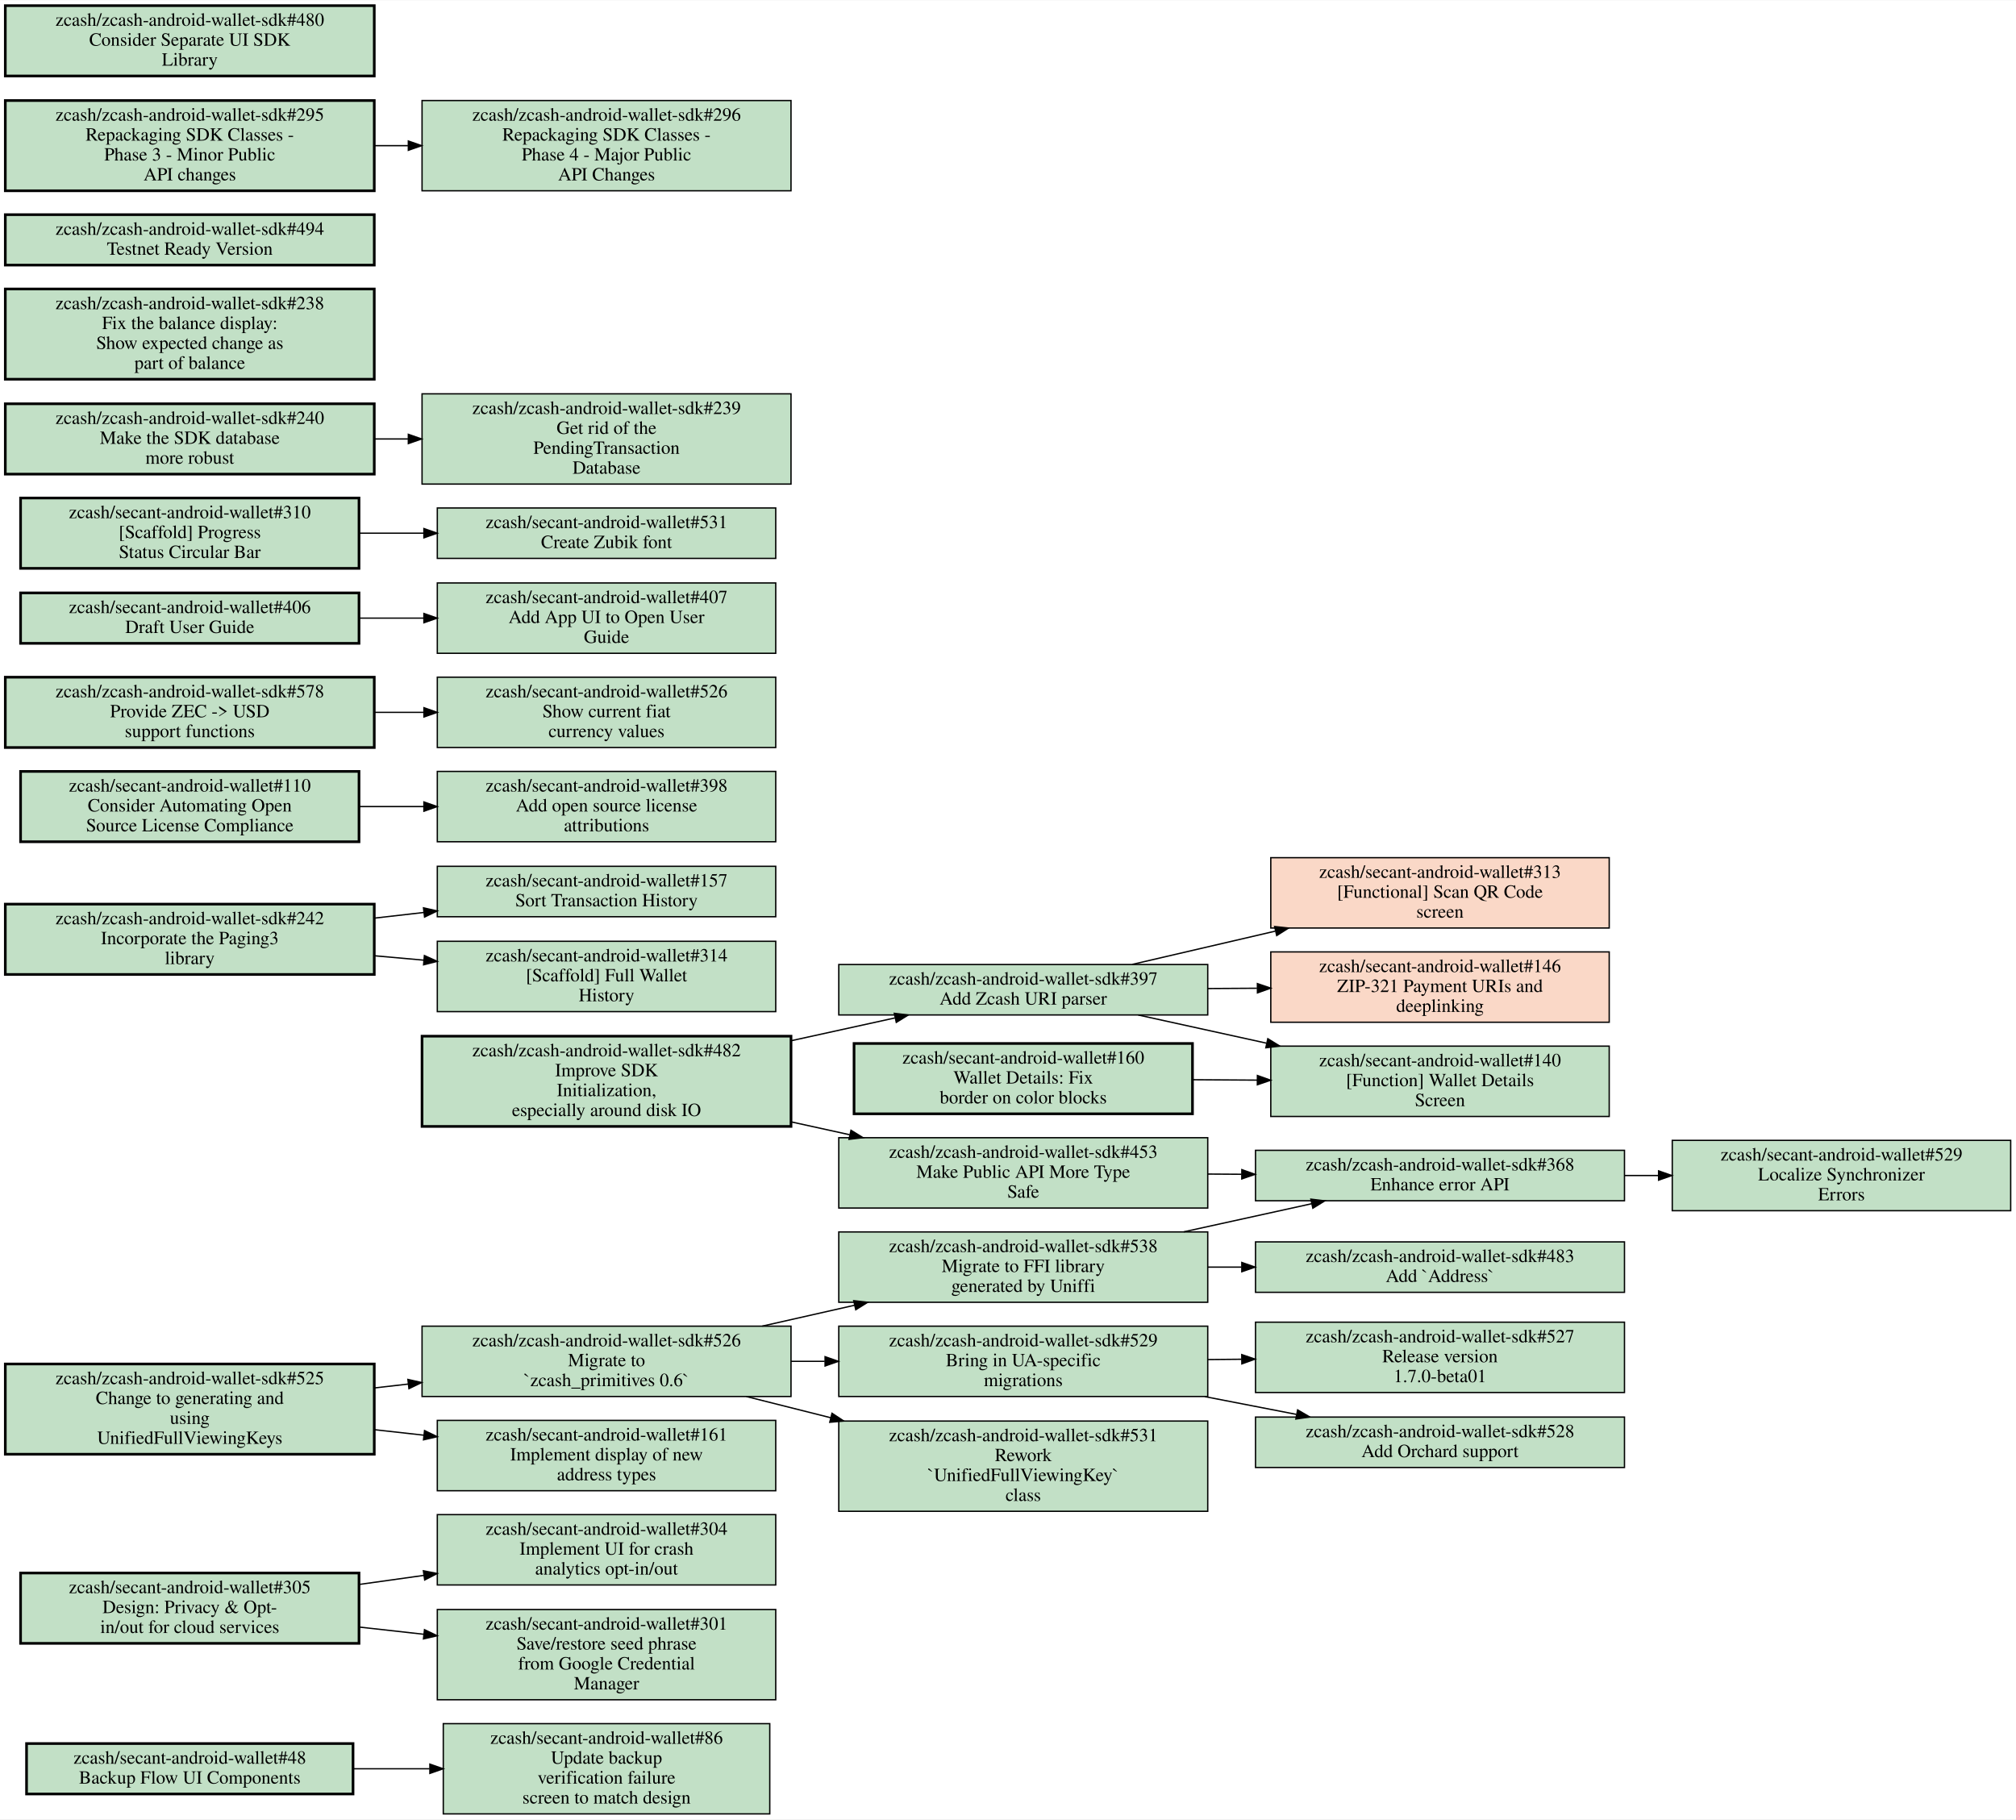
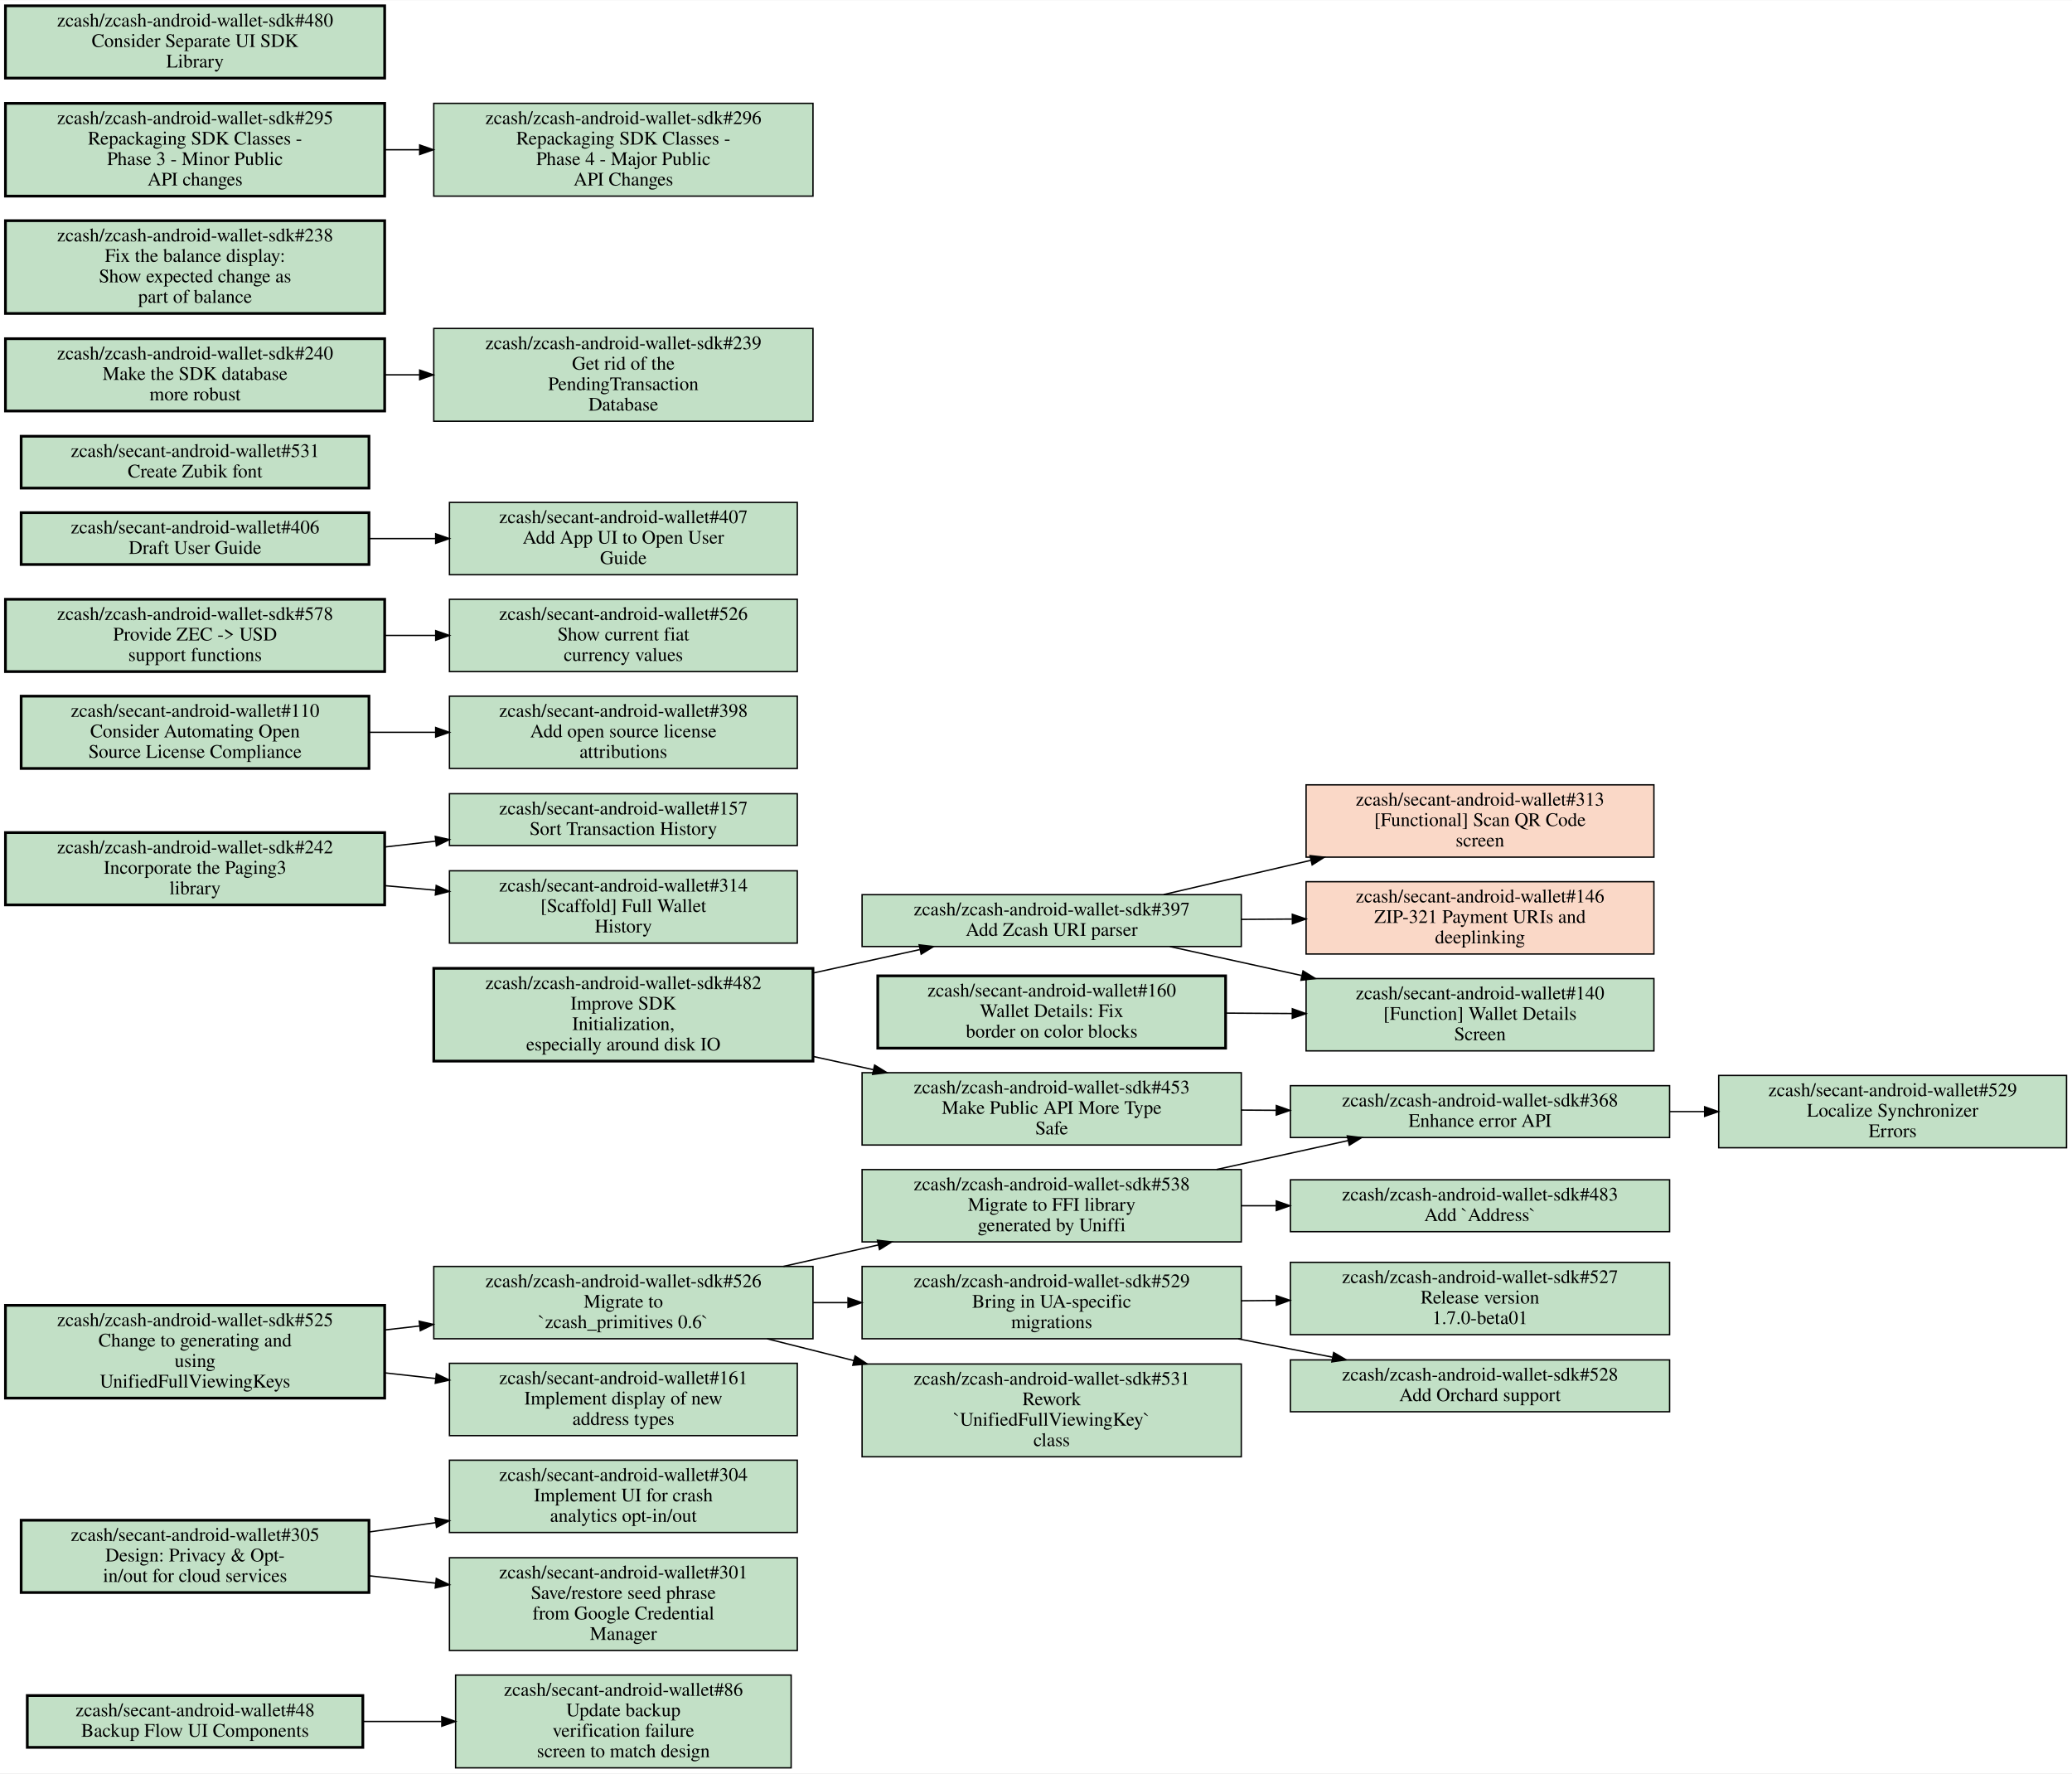
- <svg xmlns="http://www.w3.org/2000/svg" xmlns:xlink="http://www.w3.org/1999/xlink" width="1519pt" height="1371pt" viewBox="0.00 0.00 1519.00 1370.50">
-   <g id="graph0" class="graph" transform="scale(1 1) rotate(0) translate(4 1366.5)">
-     <polygon fill="#ffffff" stroke="transparent" points="-4,4 -4,-1366.5 1515,-1366.5 1515,4 -4,4" />
+ <svg xmlns="http://www.w3.org/2000/svg" xmlns:xlink="http://www.w3.org/1999/xlink" width="1519pt" height="1300pt" viewBox="0.00 0.00 1519.00 1299.50">
+   <g id="graph0" class="graph" transform="scale(1 1) rotate(0) translate(4 1295.5)">
+     <polygon fill="#ffffff" stroke="transparent" points="-4,4 -4,-1295.5 1515,-1295.5 1515,4 -4,4" />
    <g id="node1" class="node open">
      <g id="a_node1">
        <a xlink:href="https://github.com/zcash/secant-android-wallet/issues/48" xlink:title="zcash/secant-android-wallet#48&#10;Backup Flow UI Components" target="_blank">
          <polygon fill="#c2e0c6" stroke="#000000" stroke-width="2" points="262,-53 16,-53 16,-15 262,-15 262,-53" />
          <text text-anchor="middle" x="139" y="-37.8" font-family="Times,serif" font-size="14.00" fill="#000000">zcash/secant-android-wallet#48</text>
          <text text-anchor="middle" x="139" y="-22.8" font-family="Times,serif" font-size="14.00" fill="#000000">Backup Flow UI Components</text>
        </a>
      </g>
    </g>
    <g id="node2" class="node open">
      <g id="a_node2">
        <a xlink:href="https://github.com/zcash/secant-android-wallet/issues/86" xlink:title="zcash/secant-android-wallet#86&#10;Update backup&#10;verification failure&#10;screen to match design" target="_blank">
          <polygon fill="#c2e0c6" stroke="#000000" points="576,-68 330,-68 330,0 576,0 576,-68" />
          <text text-anchor="middle" x="453" y="-52.8" font-family="Times,serif" font-size="14.00" fill="#000000">zcash/secant-android-wallet#86</text>
          <text text-anchor="middle" x="453" y="-37.8" font-family="Times,serif" font-size="14.00" fill="#000000">Update backup</text>
          <text text-anchor="middle" x="453" y="-22.8" font-family="Times,serif" font-size="14.00" fill="#000000">verification failure</text>
          <text text-anchor="middle" x="453" y="-7.8" font-family="Times,serif" font-size="14.00" fill="#000000">screen to match design</text>
        </a>
      </g>
    </g>
    <g id="edge1" class="edge">
      <path fill="none" stroke="#000000" d="M262.2,-34C281.06,-34 300.6,-34 319.67,-34" />
      <polygon fill="#000000" stroke="#000000" points="319.9,-37.5 329.9,-34 319.9,-30.5 319.9,-37.5" />
    </g>
    <g id="node3" class="node open">
      <g id="a_node3">
        <a xlink:href="https://github.com/zcash/secant-android-wallet/issues/305" xlink:title="zcash/secant-android-wallet#305&#10;Design: Privacy &amp; Opt-&#10;in/out for cloud services" target="_blank">
          <polygon fill="#c2e0c6" stroke="#000000" stroke-width="2" points="266.5,-181.5 11.5,-181.5 11.5,-128.5 266.5,-128.5 266.5,-181.5" />
          <text text-anchor="middle" x="139" y="-166.3" font-family="Times,serif" font-size="14.00" fill="#000000">zcash/secant-android-wallet#305</text>
          <text text-anchor="middle" x="139" y="-151.3" font-family="Times,serif" font-size="14.00" fill="#000000">Design: Privacy &amp; Opt-</text>
          <text text-anchor="middle" x="139" y="-136.3" font-family="Times,serif" font-size="14.00" fill="#000000">in/out for cloud services</text>
        </a>
      </g>
    </g>
    <g id="node4" class="node open">
      <g id="a_node4">
        <a xlink:href="https://github.com/zcash/secant-android-wallet/issues/304" xlink:title="zcash/secant-android-wallet#304&#10;Implement UI for crash&#10;analytics opt-in/out" target="_blank">
          <polygon fill="#c2e0c6" stroke="#000000" points="580.5,-225.5 325.5,-225.5 325.5,-172.5 580.5,-172.5 580.5,-225.5" />
          <text text-anchor="middle" x="453" y="-210.3" font-family="Times,serif" font-size="14.00" fill="#000000">zcash/secant-android-wallet#304</text>
          <text text-anchor="middle" x="453" y="-195.3" font-family="Times,serif" font-size="14.00" fill="#000000">Implement UI for crash</text>
          <text text-anchor="middle" x="453" y="-180.3" font-family="Times,serif" font-size="14.00" fill="#000000">analytics opt-in/out</text>
        </a>
      </g>
    </g>
    <g id="edge2" class="edge">
      <path fill="none" stroke="#000000" d="M266.72,-172.9C282.75,-175.14 299.2,-177.45 315.37,-179.71" />
      <polygon fill="#000000" stroke="#000000" points="315.01,-183.194 325.4,-181.12 315.985,-176.262 315.01,-183.194" />
    </g>
    <g id="node5" class="node open">
      <g id="a_node5">
        <a xlink:href="https://github.com/zcash/secant-android-wallet/issues/301" xlink:title="zcash/secant-android-wallet#301&#10;Save/restore seed phrase&#10;from Google Credential&#10;Manager" target="_blank">
          <polygon fill="#c2e0c6" stroke="#000000" points="580.5,-154 325.5,-154 325.5,-86 580.5,-86 580.5,-154" />
          <text text-anchor="middle" x="453" y="-138.8" font-family="Times,serif" font-size="14.00" fill="#000000">zcash/secant-android-wallet#301</text>
          <text text-anchor="middle" x="453" y="-123.8" font-family="Times,serif" font-size="14.00" fill="#000000">Save/restore seed phrase</text>
          <text text-anchor="middle" x="453" y="-108.8" font-family="Times,serif" font-size="14.00" fill="#000000">from Google Credential</text>
          <text text-anchor="middle" x="453" y="-93.8" font-family="Times,serif" font-size="14.00" fill="#000000">Manager</text>
        </a>
      </g>
    </g>
    <g id="edge3" class="edge">
      <path fill="none" stroke="#000000" d="M266.72,-140.76C282.75,-138.98 299.2,-137.14 315.37,-135.34" />
      <polygon fill="#000000" stroke="#000000" points="315.85,-138.808 325.4,-134.22 315.073,-131.851 315.85,-138.808" />
    </g>
    <g id="node6" class="node open">
      <g id="a_node6">
        <a xlink:href="https://github.com/zcash/zcash-android-wallet-sdk/issues/397" xlink:title="zcash/zcash-android-wallet-sdk#397&#10;Add Zcash URI parser" target="_blank">
          <polygon fill="#c2e0c6" stroke="#000000" points="906,-640 628,-640 628,-602 906,-602 906,-640" />
          <text text-anchor="middle" x="767" y="-624.8" font-family="Times,serif" font-size="14.00" fill="#000000">zcash/zcash-android-wallet-sdk#397</text>
          <text text-anchor="middle" x="767" y="-609.8" font-family="Times,serif" font-size="14.00" fill="#000000">Add Zcash URI parser</text>
        </a>
      </g>
    </g>
    <g id="node7" class="node closed">
      <g id="a_node7">
        <a xlink:href="https://github.com/zcash/secant-android-wallet/issues/313" xlink:title="zcash/secant-android-wallet#313&#10;[Functional] Scan QR Code&#10;screen" target="_blank">
          <polygon fill="#fad8c7" stroke="#000000" points="1208.5,-720.5 953.5,-720.5 953.5,-667.5 1208.5,-667.5 1208.5,-720.5" />
          <text text-anchor="middle" x="1081" y="-705.3" font-family="Times,serif" font-size="14.00" fill="#000000">zcash/secant-android-wallet#313</text>
          <text text-anchor="middle" x="1081" y="-690.3" font-family="Times,serif" font-size="14.00" fill="#000000">[Functional] Scan QR Code</text>
          <text text-anchor="middle" x="1081" y="-675.3" font-family="Times,serif" font-size="14.00" fill="#000000">screen</text>
        </a>
      </g>
    </g>
    <g id="edge4" class="edge">
      <path fill="none" stroke="#000000" d="M849.09,-640.08C881.98,-647.73 920.59,-656.71 956.77,-665.12" />
      <polygon fill="#000000" stroke="#000000" points="956.377,-668.622 966.91,-667.48 957.964,-661.804 956.377,-668.622" />
    </g>
    <g id="node8" class="node closed">
      <g id="a_node8">
        <a xlink:href="https://github.com/zcash/secant-android-wallet/issues/146" xlink:title="zcash/secant-android-wallet#146&#10;ZIP-321 Payment URIs and&#10;deeplinking" target="_blank">
          <polygon fill="#fad8c7" stroke="#000000" points="1208.5,-649.5 953.5,-649.5 953.5,-596.5 1208.5,-596.5 1208.5,-649.5" />
          <text text-anchor="middle" x="1081" y="-634.3" font-family="Times,serif" font-size="14.00" fill="#000000">zcash/secant-android-wallet#146</text>
          <text text-anchor="middle" x="1081" y="-619.3" font-family="Times,serif" font-size="14.00" fill="#000000">ZIP-321 Payment URIs and</text>
          <text text-anchor="middle" x="1081" y="-604.3" font-family="Times,serif" font-size="14.00" fill="#000000">deeplinking</text>
        </a>
      </g>
    </g>
    <g id="edge5" class="edge">
      <path fill="none" stroke="#000000" d="M906.1,-621.89C918.4,-621.96 930.85,-622.04 943.14,-622.12" />
      <polygon fill="#000000" stroke="#000000" points="943.406,-625.622 953.43,-622.19 943.454,-618.622 943.406,-625.622" />
    </g>
    <g id="node9" class="node open">
      <g id="a_node9">
        <a xlink:href="https://github.com/zcash/secant-android-wallet/issues/140" xlink:title="zcash/secant-android-wallet#140&#10;[Function] Wallet Details&#10;Screen" target="_blank">
          <polygon fill="#c2e0c6" stroke="#000000" points="1208.5,-578.5 953.5,-578.5 953.5,-525.5 1208.5,-525.5 1208.5,-578.5" />
          <text text-anchor="middle" x="1081" y="-563.3" font-family="Times,serif" font-size="14.00" fill="#000000">zcash/secant-android-wallet#140</text>
          <text text-anchor="middle" x="1081" y="-548.3" font-family="Times,serif" font-size="14.00" fill="#000000">[Function] Wallet Details</text>
          <text text-anchor="middle" x="1081" y="-533.3" font-family="Times,serif" font-size="14.00" fill="#000000">Screen</text>
        </a>
      </g>
    </g>
    <g id="edge6" class="edge">
      <path fill="none" stroke="#000000" d="M853.63,-601.96C883.49,-595.4 917.63,-587.9 950.22,-580.74" />
      <polygon fill="#000000" stroke="#000000" points="951.264,-584.094 960.28,-578.53 949.762,-577.257 951.264,-584.094" />
    </g>
    <g id="node10" class="node open">
      <g id="a_node10">
        <a xlink:href="https://github.com/zcash/zcash-android-wallet-sdk/issues/242" xlink:title="zcash/zcash-android-wallet-sdk#242&#10;Incorporate the Paging3&#10;library" target="_blank">
          <polygon fill="#c2e0c6" stroke="#000000" stroke-width="2" points="278,-685.5 0,-685.5 0,-632.5 278,-632.5 278,-685.5" />
          <text text-anchor="middle" x="139" y="-670.3" font-family="Times,serif" font-size="14.00" fill="#000000">zcash/zcash-android-wallet-sdk#242</text>
          <text text-anchor="middle" x="139" y="-655.3" font-family="Times,serif" font-size="14.00" fill="#000000">Incorporate the Paging3</text>
          <text text-anchor="middle" x="139" y="-640.3" font-family="Times,serif" font-size="14.00" fill="#000000">library</text>
        </a>
      </g>
    </g>
    <g id="node11" class="node open">
      <g id="a_node11">
        <a xlink:href="https://github.com/zcash/secant-android-wallet/issues/157" xlink:title="zcash/secant-android-wallet#157&#10;Sort Transaction History" target="_blank">
          <polygon fill="#c2e0c6" stroke="#000000" points="580.5,-714 325.5,-714 325.5,-676 580.5,-676 580.5,-714" />
          <text text-anchor="middle" x="453" y="-698.8" font-family="Times,serif" font-size="14.00" fill="#000000">zcash/secant-android-wallet#157</text>
          <text text-anchor="middle" x="453" y="-683.8" font-family="Times,serif" font-size="14.00" fill="#000000">Sort Transaction History</text>
        </a>
      </g>
    </g>
    <g id="edge7" class="edge">
      <path fill="none" stroke="#000000" d="M278.1,-674.95C290.4,-676.36 302.85,-677.79 315.14,-679.19" />
      <polygon fill="#000000" stroke="#000000" points="315.096,-682.708 325.43,-680.37 315.894,-675.753 315.096,-682.708" />
    </g>
    <g id="node12" class="node open">
      <g id="a_node12">
        <a xlink:href="https://github.com/zcash/secant-android-wallet/issues/314" xlink:title="zcash/secant-android-wallet#314&#10;[Scaffold] Full Wallet&#10;History" target="_blank">
          <polygon fill="#c2e0c6" stroke="#000000" points="580.5,-657.5 325.5,-657.5 325.5,-604.5 580.5,-604.5 580.5,-657.5" />
          <text text-anchor="middle" x="453" y="-642.3" font-family="Times,serif" font-size="14.00" fill="#000000">zcash/secant-android-wallet#314</text>
          <text text-anchor="middle" x="453" y="-627.3" font-family="Times,serif" font-size="14.00" fill="#000000">[Scaffold] Full Wallet</text>
          <text text-anchor="middle" x="453" y="-612.3" font-family="Times,serif" font-size="14.00" fill="#000000">History</text>
        </a>
      </g>
    </g>
    <g id="edge8" class="edge">
      <path fill="none" stroke="#000000" d="M278.1,-646.6C290.4,-645.5 302.85,-644.39 315.14,-643.29" />
      <polygon fill="#000000" stroke="#000000" points="315.777,-646.747 325.43,-642.38 315.161,-639.775 315.777,-646.747" />
    </g>
    <g id="node13" class="node open">
      <g id="a_node13">
        <a xlink:href="https://github.com/zcash/secant-android-wallet/issues/160" xlink:title="zcash/secant-android-wallet#160&#10;Wallet Details: Fix&#10;border on color blocks" target="_blank">
          <polygon fill="#c2e0c6" stroke="#000000" stroke-width="2" points="894.5,-580.5 639.5,-580.5 639.5,-527.5 894.5,-527.5 894.5,-580.5" />
          <text text-anchor="middle" x="767" y="-565.3" font-family="Times,serif" font-size="14.00" fill="#000000">zcash/secant-android-wallet#160</text>
          <text text-anchor="middle" x="767" y="-550.3" font-family="Times,serif" font-size="14.00" fill="#000000">Wallet Details: Fix</text>
          <text text-anchor="middle" x="767" y="-535.3" font-family="Times,serif" font-size="14.00" fill="#000000">border on color blocks</text>
        </a>
      </g>
    </g>
    <g id="edge9" class="edge">
      <path fill="none" stroke="#000000" d="M894.72,-553.19C910.75,-553.08 927.2,-552.98 943.37,-552.88" />
      <polygon fill="#000000" stroke="#000000" points="943.425,-556.38 953.4,-552.81 943.376,-549.38 943.425,-556.38" />
    </g>
    <g id="node14" class="node open">
      <g id="a_node14">
        <a xlink:href="https://github.com/zcash/secant-android-wallet/issues/110" xlink:title="zcash/secant-android-wallet#110&#10;Consider Automating Open&#10;Source License Compliance" target="_blank">
          <polygon fill="#c2e0c6" stroke="#000000" stroke-width="2" points="266.5,-785.5 11.5,-785.5 11.5,-732.5 266.5,-732.5 266.5,-785.5" />
          <text text-anchor="middle" x="139" y="-770.3" font-family="Times,serif" font-size="14.00" fill="#000000">zcash/secant-android-wallet#110</text>
          <text text-anchor="middle" x="139" y="-755.3" font-family="Times,serif" font-size="14.00" fill="#000000">Consider Automating Open</text>
          <text text-anchor="middle" x="139" y="-740.3" font-family="Times,serif" font-size="14.00" fill="#000000">Source License Compliance</text>
        </a>
      </g>
    </g>
    <g id="node15" class="node open">
      <g id="a_node15">
        <a xlink:href="https://github.com/zcash/secant-android-wallet/issues/398" xlink:title="zcash/secant-android-wallet#398&#10;Add open source license&#10;attributions" target="_blank">
          <polygon fill="#c2e0c6" stroke="#000000" points="580.5,-785.5 325.5,-785.5 325.5,-732.5 580.5,-732.5 580.5,-785.5" />
          <text text-anchor="middle" x="453" y="-770.3" font-family="Times,serif" font-size="14.00" fill="#000000">zcash/secant-android-wallet#398</text>
          <text text-anchor="middle" x="453" y="-755.3" font-family="Times,serif" font-size="14.00" fill="#000000">Add open source license</text>
          <text text-anchor="middle" x="453" y="-740.3" font-family="Times,serif" font-size="14.00" fill="#000000">attributions</text>
        </a>
      </g>
    </g>
    <g id="edge10" class="edge">
      <path fill="none" stroke="#000000" d="M266.72,-759C282.75,-759 299.2,-759 315.37,-759" />
      <polygon fill="#000000" stroke="#000000" points="315.4,-762.5 325.4,-759 315.4,-755.5 315.4,-762.5" />
    </g>
    <g id="node16" class="node open">
      <g id="a_node16">
        <a xlink:href="https://github.com/zcash/zcash-android-wallet-sdk/issues/525" xlink:title="zcash/zcash-android-wallet-sdk#525&#10;Change to generating and&#10;using&#10;UnifiedFullViewingKeys" target="_blank">
          <polygon fill="#c2e0c6" stroke="#000000" stroke-width="2" points="278,-339 0,-339 0,-271 278,-271 278,-339" />
          <text text-anchor="middle" x="139" y="-323.8" font-family="Times,serif" font-size="14.00" fill="#000000">zcash/zcash-android-wallet-sdk#525</text>
          <text text-anchor="middle" x="139" y="-308.8" font-family="Times,serif" font-size="14.00" fill="#000000">Change to generating and</text>
          <text text-anchor="middle" x="139" y="-293.8" font-family="Times,serif" font-size="14.00" fill="#000000">using</text>
          <text text-anchor="middle" x="139" y="-278.8" font-family="Times,serif" font-size="14.00" fill="#000000">UnifiedFullViewingKeys</text>
        </a>
      </g>
    </g>
    <g id="node17" class="node open">
      <g id="a_node17">
        <a xlink:href="https://github.com/zcash/secant-android-wallet/issues/161" xlink:title="zcash/secant-android-wallet#161&#10;Implement display of new&#10;address types" target="_blank">
          <polygon fill="#c2e0c6" stroke="#000000" points="580.5,-296.5 325.5,-296.5 325.5,-243.5 580.5,-243.5 580.5,-296.5" />
          <text text-anchor="middle" x="453" y="-281.3" font-family="Times,serif" font-size="14.00" fill="#000000">zcash/secant-android-wallet#161</text>
          <text text-anchor="middle" x="453" y="-266.3" font-family="Times,serif" font-size="14.00" fill="#000000">Implement display of new</text>
          <text text-anchor="middle" x="453" y="-251.3" font-family="Times,serif" font-size="14.00" fill="#000000">address types</text>
        </a>
      </g>
    </g>
    <g id="edge11" class="edge">
      <path fill="none" stroke="#000000" d="M278.1,-289.5C290.4,-288.12 302.85,-286.74 315.14,-285.37" />
      <polygon fill="#000000" stroke="#000000" points="315.881,-288.809 325.43,-284.22 315.103,-281.852 315.881,-288.809" />
    </g>
    <g id="node18" class="node open">
      <g id="a_node18">
        <a xlink:href="https://github.com/zcash/zcash-android-wallet-sdk/issues/526" xlink:title="zcash/zcash-android-wallet-sdk#526&#10;Migrate to&#10;`zcash_primitives 0.6`" target="_blank">
          <polygon fill="#c2e0c6" stroke="#000000" points="592,-367.5 314,-367.5 314,-314.5 592,-314.5 592,-367.5" />
          <text text-anchor="middle" x="453" y="-352.3" font-family="Times,serif" font-size="14.00" fill="#000000">zcash/zcash-android-wallet-sdk#526</text>
          <text text-anchor="middle" x="453" y="-337.3" font-family="Times,serif" font-size="14.00" fill="#000000">Migrate to</text>
          <text text-anchor="middle" x="453" y="-322.3" font-family="Times,serif" font-size="14.00" fill="#000000">`zcash_primitives 0.6`</text>
        </a>
      </g>
    </g>
    <g id="edge12" class="edge">
      <path fill="none" stroke="#000000" d="M278.1,-320.95C286.59,-321.92 295.15,-322.9 303.67,-323.88" />
      <polygon fill="#000000" stroke="#000000" points="303.336,-327.365 313.67,-325.03 304.135,-320.41 303.336,-327.365" />
    </g>
    <g id="node19" class="node open">
      <g id="a_node19">
        <a xlink:href="https://github.com/zcash/zcash-android-wallet-sdk/issues/529" xlink:title="zcash/zcash-android-wallet-sdk#529&#10;Bring in UA-specific&#10;migrations" target="_blank">
          <polygon fill="#c2e0c6" stroke="#000000" points="906,-367.5 628,-367.5 628,-314.5 906,-314.5 906,-367.5" />
          <text text-anchor="middle" x="767" y="-352.3" font-family="Times,serif" font-size="14.00" fill="#000000">zcash/zcash-android-wallet-sdk#529</text>
          <text text-anchor="middle" x="767" y="-337.3" font-family="Times,serif" font-size="14.00" fill="#000000">Bring in UA-specific</text>
          <text text-anchor="middle" x="767" y="-322.3" font-family="Times,serif" font-size="14.00" fill="#000000">migrations</text>
        </a>
      </g>
    </g>
    <g id="edge13" class="edge">
      <path fill="none" stroke="#000000" d="M592.1,-341C600.49,-341 608.96,-341 617.4,-341" />
      <polygon fill="#000000" stroke="#000000" points="617.67,-344.5 627.67,-341 617.67,-337.5 617.67,-344.5" />
    </g>
    <g id="node20" class="node open">
      <g id="a_node20">
        <a xlink:href="https://github.com/zcash/zcash-android-wallet-sdk/issues/538" xlink:title="zcash/zcash-android-wallet-sdk#538&#10;Migrate to FFI library&#10;generated by Uniffi" target="_blank">
          <polygon fill="#c2e0c6" stroke="#000000" points="906,-438.5 628,-438.5 628,-385.5 906,-385.5 906,-438.5" />
          <text text-anchor="middle" x="767" y="-423.3" font-family="Times,serif" font-size="14.00" fill="#000000">zcash/zcash-android-wallet-sdk#538</text>
          <text text-anchor="middle" x="767" y="-408.3" font-family="Times,serif" font-size="14.00" fill="#000000">Migrate to FFI library</text>
          <text text-anchor="middle" x="767" y="-393.3" font-family="Times,serif" font-size="14.00" fill="#000000">generated by Uniffi</text>
        </a>
      </g>
    </g>
    <g id="edge14" class="edge">
      <path fill="none" stroke="#000000" d="M570.37,-367.54C593.08,-372.67 616.97,-378.08 639.98,-383.28" />
      <polygon fill="#000000" stroke="#000000" points="639.245,-386.702 649.77,-385.49 640.786,-379.874 639.245,-386.702" />
    </g>
    <g id="node21" class="node open">
      <g id="a_node21">
        <a xlink:href="https://github.com/zcash/zcash-android-wallet-sdk/issues/531" xlink:title="zcash/zcash-android-wallet-sdk#531&#10;Rework&#10;`UnifiedFullViewingKey`&#10;class" target="_blank">
          <polygon fill="#c2e0c6" stroke="#000000" points="906,-296 628,-296 628,-228 906,-228 906,-296" />
          <text text-anchor="middle" x="767" y="-280.8" font-family="Times,serif" font-size="14.00" fill="#000000">zcash/zcash-android-wallet-sdk#531</text>
          <text text-anchor="middle" x="767" y="-265.8" font-family="Times,serif" font-size="14.00" fill="#000000">Rework</text>
          <text text-anchor="middle" x="767" y="-250.8" font-family="Times,serif" font-size="14.00" fill="#000000">`UnifiedFullViewingKey`</text>
          <text text-anchor="middle" x="767" y="-235.8" font-family="Times,serif" font-size="14.00" fill="#000000">class</text>
        </a>
      </g>
    </g>
    <g id="edge15" class="edge">
      <path fill="none" stroke="#000000" d="M558.43,-314.47C578.83,-309.34 600.53,-303.88 621.93,-298.5" />
      <polygon fill="#000000" stroke="#000000" points="622.897,-301.866 631.74,-296.03 621.188,-295.078 622.897,-301.866" />
    </g>
    <g id="node22" class="node open">
      <g id="a_node22">
        <a xlink:href="https://github.com/zcash/zcash-android-wallet-sdk/issues/527" xlink:title="zcash/zcash-android-wallet-sdk#527&#10;Release version&#10;1.7.0-beta01" target="_blank">
          <polygon fill="#c2e0c6" stroke="#000000" points="1220,-370.5 942,-370.5 942,-317.5 1220,-317.5 1220,-370.5" />
          <text text-anchor="middle" x="1081" y="-355.3" font-family="Times,serif" font-size="14.00" fill="#000000">zcash/zcash-android-wallet-sdk#527</text>
          <text text-anchor="middle" x="1081" y="-340.3" font-family="Times,serif" font-size="14.00" fill="#000000">Release version</text>
          <text text-anchor="middle" x="1081" y="-325.3" font-family="Times,serif" font-size="14.00" fill="#000000">1.7.0-beta01</text>
        </a>
      </g>
    </g>
    <g id="edge16" class="edge">
      <path fill="none" stroke="#000000" d="M906.1,-342.33C914.49,-342.41 922.96,-342.49 931.4,-342.57" />
      <polygon fill="#000000" stroke="#000000" points="931.636,-346.072 941.67,-342.67 931.705,-339.073 931.636,-346.072" />
    </g>
    <g id="node23" class="node open">
      <g id="a_node23">
        <a xlink:href="https://github.com/zcash/zcash-android-wallet-sdk/issues/528" xlink:title="zcash/zcash-android-wallet-sdk#528&#10;Add Orchard support" target="_blank">
          <polygon fill="#c2e0c6" stroke="#000000" points="1220,-299 942,-299 942,-261 1220,-261 1220,-299" />
          <text text-anchor="middle" x="1081" y="-283.8" font-family="Times,serif" font-size="14.00" fill="#000000">zcash/zcash-android-wallet-sdk#528</text>
          <text text-anchor="middle" x="1081" y="-268.8" font-family="Times,serif" font-size="14.00" fill="#000000">Add Orchard support</text>
        </a>
      </g>
    </g>
    <g id="edge17" class="edge">
      <path fill="none" stroke="#000000" d="M903.81,-314.42C926.89,-309.94 950.55,-305.34 972.77,-301.03" />
      <polygon fill="#000000" stroke="#000000" points="973.725,-304.41 982.87,-299.06 972.385,-297.539 973.725,-304.41" />
    </g>
    <g id="node24" class="node open">
      <g id="a_node24">
        <a xlink:href="https://github.com/zcash/zcash-android-wallet-sdk/issues/368" xlink:title="zcash/zcash-android-wallet-sdk#368&#10;Enhance error API" target="_blank">
          <polygon fill="#c2e0c6" stroke="#000000" points="1220,-500 942,-500 942,-462 1220,-462 1220,-500" />
          <text text-anchor="middle" x="1081" y="-484.8" font-family="Times,serif" font-size="14.00" fill="#000000">zcash/zcash-android-wallet-sdk#368</text>
          <text text-anchor="middle" x="1081" y="-469.8" font-family="Times,serif" font-size="14.00" fill="#000000">Enhance error API</text>
        </a>
      </g>
    </g>
    <g id="edge18" class="edge">
      <path fill="none" stroke="#000000" d="M887.95,-438.58C919.77,-445.57 953.68,-453.02 984.06,-459.7" />
      <polygon fill="#000000" stroke="#000000" points="983.692,-463.202 994.21,-461.93 985.194,-456.366 983.692,-463.202" />
    </g>
    <g id="node25" class="node open">
      <g id="a_node25">
        <a xlink:href="https://github.com/zcash/zcash-android-wallet-sdk/issues/483" xlink:title="zcash/zcash-android-wallet-sdk#483&#10;Add `Address`" target="_blank">
          <polygon fill="#c2e0c6" stroke="#000000" points="1220,-431 942,-431 942,-393 1220,-393 1220,-431" />
          <text text-anchor="middle" x="1081" y="-415.8" font-family="Times,serif" font-size="14.00" fill="#000000">zcash/zcash-android-wallet-sdk#483</text>
          <text text-anchor="middle" x="1081" y="-400.8" font-family="Times,serif" font-size="14.00" fill="#000000">Add `Address`</text>
        </a>
      </g>
    </g>
    <g id="edge19" class="edge">
      <path fill="none" stroke="#000000" d="M906.1,-412C914.49,-412 922.96,-412 931.4,-412" />
      <polygon fill="#000000" stroke="#000000" points="931.67,-415.5 941.67,-412 931.67,-408.5 931.67,-415.5" />
    </g>
    <g id="node28" class="node open">
      <g id="a_node28">
        <a xlink:href="https://github.com/zcash/secant-android-wallet/issues/529" xlink:title="zcash/secant-android-wallet#529&#10;Localize Synchronizer&#10;Errors" target="_blank">
          <polygon fill="#c2e0c6" stroke="#000000" points="1511,-507.5 1256,-507.5 1256,-454.5 1511,-454.5 1511,-507.5" />
          <text text-anchor="middle" x="1383.5" y="-492.3" font-family="Times,serif" font-size="14.00" fill="#000000">zcash/secant-android-wallet#529</text>
          <text text-anchor="middle" x="1383.5" y="-477.3" font-family="Times,serif" font-size="14.00" fill="#000000">Localize Synchronizer</text>
          <text text-anchor="middle" x="1383.5" y="-462.3" font-family="Times,serif" font-size="14.00" fill="#000000">Errors</text>
        </a>
      </g>
    </g>
    <g id="edge21" class="edge">
      <path fill="none" stroke="#000000" d="M1220.3,-481C1228.7,-481 1237.1,-481 1245.5,-481" />
      <polygon fill="#000000" stroke="#000000" points="1245.7,-484.5 1255.7,-481 1245.7,-477.5 1245.7,-484.5" />
    </g>
    <g id="node26" class="node open">
      <g id="a_node26">
        <a xlink:href="https://github.com/zcash/zcash-android-wallet-sdk/issues/578" xlink:title="zcash/zcash-android-wallet-sdk#578&#10;Provide ZEC -&gt; USD&#10;support functions" target="_blank">
          <polygon fill="#c2e0c6" stroke="#000000" stroke-width="2" points="278,-856.5 0,-856.5 0,-803.5 278,-803.5 278,-856.5" />
          <text text-anchor="middle" x="139" y="-841.3" font-family="Times,serif" font-size="14.00" fill="#000000">zcash/zcash-android-wallet-sdk#578</text>
          <text text-anchor="middle" x="139" y="-826.3" font-family="Times,serif" font-size="14.00" fill="#000000">Provide ZEC -&gt; USD</text>
          <text text-anchor="middle" x="139" y="-811.3" font-family="Times,serif" font-size="14.00" fill="#000000">support functions</text>
        </a>
      </g>
    </g>
    <g id="node27" class="node open">
      <g id="a_node27">
        <a xlink:href="https://github.com/zcash/secant-android-wallet/issues/526" xlink:title="zcash/secant-android-wallet#526&#10;Show current fiat&#10;currency values" target="_blank">
          <polygon fill="#c2e0c6" stroke="#000000" points="580.5,-856.5 325.5,-856.5 325.5,-803.5 580.5,-803.5 580.5,-856.5" />
          <text text-anchor="middle" x="453" y="-841.3" font-family="Times,serif" font-size="14.00" fill="#000000">zcash/secant-android-wallet#526</text>
          <text text-anchor="middle" x="453" y="-826.3" font-family="Times,serif" font-size="14.00" fill="#000000">Show current fiat</text>
          <text text-anchor="middle" x="453" y="-811.3" font-family="Times,serif" font-size="14.00" fill="#000000">currency values</text>
        </a>
      </g>
    </g>
    <g id="edge20" class="edge">
      <path fill="none" stroke="#000000" d="M278.1,-830C290.4,-830 302.85,-830 315.14,-830" />
      <polygon fill="#000000" stroke="#000000" points="315.43,-833.5 325.43,-830 315.43,-826.5 315.43,-833.5" />
    </g>
    <g id="node29" class="node open">
      <g id="a_node29">
        <a xlink:href="https://github.com/zcash/secant-android-wallet/issues/406" xlink:title="zcash/secant-android-wallet#406&#10;Draft User Guide" target="_blank">
          <polygon fill="#c2e0c6" stroke="#000000" stroke-width="2" points="266.5,-920 11.5,-920 11.5,-882 266.5,-882 266.5,-920" />
          <text text-anchor="middle" x="139" y="-904.8" font-family="Times,serif" font-size="14.00" fill="#000000">zcash/secant-android-wallet#406</text>
          <text text-anchor="middle" x="139" y="-889.8" font-family="Times,serif" font-size="14.00" fill="#000000">Draft User Guide</text>
        </a>
      </g>
    </g>
    <g id="node30" class="node open">
      <g id="a_node30">
        <a xlink:href="https://github.com/zcash/secant-android-wallet/issues/407" xlink:title="zcash/secant-android-wallet#407&#10;Add App UI to Open User&#10;Guide" target="_blank">
          <polygon fill="#c2e0c6" stroke="#000000" points="580.5,-927.5 325.5,-927.5 325.5,-874.5 580.5,-874.5 580.5,-927.5" />
          <text text-anchor="middle" x="453" y="-912.3" font-family="Times,serif" font-size="14.00" fill="#000000">zcash/secant-android-wallet#407</text>
          <text text-anchor="middle" x="453" y="-897.3" font-family="Times,serif" font-size="14.00" fill="#000000">Add App UI to Open User</text>
          <text text-anchor="middle" x="453" y="-882.3" font-family="Times,serif" font-size="14.00" fill="#000000">Guide</text>
        </a>
      </g>
    </g>
    <g id="edge22" class="edge">
      <path fill="none" stroke="#000000" d="M266.72,-901C282.75,-901 299.2,-901 315.37,-901" />
      <polygon fill="#000000" stroke="#000000" points="315.4,-904.5 325.4,-901 315.4,-897.5 315.4,-904.5" />
    </g>
    <g id="node31" class="node open">
      <g id="a_node31">
-         <a xlink:href="https://github.com/zcash/secant-android-wallet/issues/310" xlink:title="zcash/secant-android-wallet#310&#10;[Scaffold] Progress&#10;Status Circular Bar" target="_blank">
-           <polygon fill="#c2e0c6" stroke="#000000" stroke-width="2" points="266.5,-991.5 11.5,-991.5 11.5,-938.5 266.5,-938.5 266.5,-991.5" />
-           <text text-anchor="middle" x="139" y="-976.3" font-family="Times,serif" font-size="14.00" fill="#000000">zcash/secant-android-wallet#310</text>
-           <text text-anchor="middle" x="139" y="-961.3" font-family="Times,serif" font-size="14.00" fill="#000000">[Scaffold] Progress</text>
-           <text text-anchor="middle" x="139" y="-946.3" font-family="Times,serif" font-size="14.00" fill="#000000">Status Circular Bar</text>
+         <a xlink:href="https://github.com/zcash/secant-android-wallet/issues/531" xlink:title="zcash/secant-android-wallet#531&#10;Create Zubik font" target="_blank">
+           <polygon fill="#c2e0c6" stroke="#000000" stroke-width="2" points="266.5,-976 11.5,-976 11.5,-938 266.5,-938 266.5,-976" />
+           <text text-anchor="middle" x="139" y="-960.8" font-family="Times,serif" font-size="14.00" fill="#000000">zcash/secant-android-wallet#531</text>
+           <text text-anchor="middle" x="139" y="-945.8" font-family="Times,serif" font-size="14.00" fill="#000000">Create Zubik font</text>
        </a>
      </g>
    </g>
    <g id="node32" class="node open">
      <g id="a_node32">
-         <a xlink:href="https://github.com/zcash/secant-android-wallet/issues/531" xlink:title="zcash/secant-android-wallet#531&#10;Create Zubik font" target="_blank">
-           <polygon fill="#c2e0c6" stroke="#000000" points="580.5,-984 325.5,-984 325.5,-946 580.5,-946 580.5,-984" />
-           <text text-anchor="middle" x="453" y="-968.8" font-family="Times,serif" font-size="14.00" fill="#000000">zcash/secant-android-wallet#531</text>
-           <text text-anchor="middle" x="453" y="-953.8" font-family="Times,serif" font-size="14.00" fill="#000000">Create Zubik font</text>
-         </a>
-       </g>
-     </g>
-     <g id="edge23" class="edge">
-       <path fill="none" stroke="#000000" d="M266.72,-965C282.75,-965 299.2,-965 315.37,-965" />
-       <polygon fill="#000000" stroke="#000000" points="315.4,-968.5 325.4,-965 315.4,-961.5 315.4,-968.5" />
+         <a xlink:href="https://github.com/zcash/zcash-android-wallet-sdk/issues/240" xlink:title="zcash/zcash-android-wallet-sdk#240&#10;Make the SDK database&#10;more robust" target="_blank">
+           <polygon fill="#c2e0c6" stroke="#000000" stroke-width="2" points="278,-1047.5 0,-1047.5 0,-994.5 278,-994.5 278,-1047.5" />
+           <text text-anchor="middle" x="139" y="-1032.3" font-family="Times,serif" font-size="14.00" fill="#000000">zcash/zcash-android-wallet-sdk#240</text>
+           <text text-anchor="middle" x="139" y="-1017.3" font-family="Times,serif" font-size="14.00" fill="#000000">Make the SDK database</text>
+           <text text-anchor="middle" x="139" y="-1002.3" font-family="Times,serif" font-size="14.00" fill="#000000">more robust</text>
+         </a>
+       </g>
    </g>
    <g id="node33" class="node open">
      <g id="a_node33">
-         <a xlink:href="https://github.com/zcash/zcash-android-wallet-sdk/issues/240" xlink:title="zcash/zcash-android-wallet-sdk#240&#10;Make the SDK database&#10;more robust" target="_blank">
-           <polygon fill="#c2e0c6" stroke="#000000" stroke-width="2" points="278,-1062.5 0,-1062.5 0,-1009.5 278,-1009.5 278,-1062.5" />
-           <text text-anchor="middle" x="139" y="-1047.3" font-family="Times,serif" font-size="14.00" fill="#000000">zcash/zcash-android-wallet-sdk#240</text>
-           <text text-anchor="middle" x="139" y="-1032.3" font-family="Times,serif" font-size="14.00" fill="#000000">Make the SDK database</text>
-           <text text-anchor="middle" x="139" y="-1017.3" font-family="Times,serif" font-size="14.00" fill="#000000">more robust</text>
-         </a>
-       </g>
+         <a xlink:href="https://github.com/zcash/zcash-android-wallet-sdk/issues/239" xlink:title="zcash/zcash-android-wallet-sdk#239&#10;Get rid of the&#10;PendingTransaction&#10;Database" target="_blank">
+           <polygon fill="#c2e0c6" stroke="#000000" points="592,-1055 314,-1055 314,-987 592,-987 592,-1055" />
+           <text text-anchor="middle" x="453" y="-1039.8" font-family="Times,serif" font-size="14.00" fill="#000000">zcash/zcash-android-wallet-sdk#239</text>
+           <text text-anchor="middle" x="453" y="-1024.8" font-family="Times,serif" font-size="14.00" fill="#000000">Get rid of the</text>
+           <text text-anchor="middle" x="453" y="-1009.8" font-family="Times,serif" font-size="14.00" fill="#000000">PendingTransaction</text>
+           <text text-anchor="middle" x="453" y="-994.8" font-family="Times,serif" font-size="14.00" fill="#000000">Database</text>
+         </a>
+       </g>
+     </g>
+     <g id="edge23" class="edge">
+       <path fill="none" stroke="#000000" d="M278.1,-1021C286.49,-1021 294.96,-1021 303.4,-1021" />
+       <polygon fill="#000000" stroke="#000000" points="303.67,-1024.5 313.67,-1021 303.67,-1017.5 303.67,-1024.5" />
    </g>
    <g id="node34" class="node open">
      <g id="a_node34">
-         <a xlink:href="https://github.com/zcash/zcash-android-wallet-sdk/issues/239" xlink:title="zcash/zcash-android-wallet-sdk#239&#10;Get rid of the&#10;PendingTransaction&#10;Database" target="_blank">
-           <polygon fill="#c2e0c6" stroke="#000000" points="592,-1070 314,-1070 314,-1002 592,-1002 592,-1070" />
-           <text text-anchor="middle" x="453" y="-1054.8" font-family="Times,serif" font-size="14.00" fill="#000000">zcash/zcash-android-wallet-sdk#239</text>
-           <text text-anchor="middle" x="453" y="-1039.8" font-family="Times,serif" font-size="14.00" fill="#000000">Get rid of the</text>
-           <text text-anchor="middle" x="453" y="-1024.8" font-family="Times,serif" font-size="14.00" fill="#000000">PendingTransaction</text>
-           <text text-anchor="middle" x="453" y="-1009.8" font-family="Times,serif" font-size="14.00" fill="#000000">Database</text>
-         </a>
-       </g>
-     </g>
-     <g id="edge24" class="edge">
-       <path fill="none" stroke="#000000" d="M278.1,-1036C286.49,-1036 294.96,-1036 303.4,-1036" />
-       <polygon fill="#000000" stroke="#000000" points="303.67,-1039.5 313.67,-1036 303.67,-1032.5 303.67,-1039.5" />
+         <a xlink:href="https://github.com/zcash/zcash-android-wallet-sdk/issues/238" xlink:title="zcash/zcash-android-wallet-sdk#238&#10;Fix the balance display:&#10;Show expected change as&#10;part of balance" target="_blank">
+           <polygon fill="#c2e0c6" stroke="#000000" stroke-width="2" points="278,-1134 0,-1134 0,-1066 278,-1066 278,-1134" />
+           <text text-anchor="middle" x="139" y="-1118.8" font-family="Times,serif" font-size="14.00" fill="#000000">zcash/zcash-android-wallet-sdk#238</text>
+           <text text-anchor="middle" x="139" y="-1103.8" font-family="Times,serif" font-size="14.00" fill="#000000">Fix the balance display:</text>
+           <text text-anchor="middle" x="139" y="-1088.8" font-family="Times,serif" font-size="14.00" fill="#000000">Show expected change as</text>
+           <text text-anchor="middle" x="139" y="-1073.8" font-family="Times,serif" font-size="14.00" fill="#000000">part of balance</text>
+         </a>
+       </g>
    </g>
    <g id="node35" class="node open">
      <g id="a_node35">
-         <a xlink:href="https://github.com/zcash/zcash-android-wallet-sdk/issues/238" xlink:title="zcash/zcash-android-wallet-sdk#238&#10;Fix the balance display:&#10;Show expected change as&#10;part of balance" target="_blank">
-           <polygon fill="#c2e0c6" stroke="#000000" stroke-width="2" points="278,-1149 0,-1149 0,-1081 278,-1081 278,-1149" />
-           <text text-anchor="middle" x="139" y="-1133.8" font-family="Times,serif" font-size="14.00" fill="#000000">zcash/zcash-android-wallet-sdk#238</text>
-           <text text-anchor="middle" x="139" y="-1118.8" font-family="Times,serif" font-size="14.00" fill="#000000">Fix the balance display:</text>
-           <text text-anchor="middle" x="139" y="-1103.8" font-family="Times,serif" font-size="14.00" fill="#000000">Show expected change as</text>
-           <text text-anchor="middle" x="139" y="-1088.8" font-family="Times,serif" font-size="14.00" fill="#000000">part of balance</text>
-         </a>
-       </g>
-     </g>
-     <g id="node36" class="node open">
-       <g id="a_node36">
-         <a xlink:href="https://github.com/zcash/zcash-android-wallet-sdk/issues/494" xlink:title="zcash/zcash-android-wallet-sdk#494&#10;Testnet Ready Version" target="_blank">
-           <polygon fill="#c2e0c6" stroke="#000000" stroke-width="2" points="278,-1205 0,-1205 0,-1167 278,-1167 278,-1205" />
-           <text text-anchor="middle" x="139" y="-1189.8" font-family="Times,serif" font-size="14.00" fill="#000000">zcash/zcash-android-wallet-sdk#494</text>
-           <text text-anchor="middle" x="139" y="-1174.8" font-family="Times,serif" font-size="14.00" fill="#000000">Testnet Ready Version</text>
-         </a>
-       </g>
-     </g>
-     <g id="node37" class="node open">
-       <g id="a_node37">
        <a xlink:href="https://github.com/zcash/zcash-android-wallet-sdk/issues/453" xlink:title="zcash/zcash-android-wallet-sdk#453&#10;Make Public API More Type&#10;Safe" target="_blank">
          <polygon fill="#c2e0c6" stroke="#000000" points="906,-509.5 628,-509.5 628,-456.5 906,-456.5 906,-509.5" />
          <text text-anchor="middle" x="767" y="-494.3" font-family="Times,serif" font-size="14.00" fill="#000000">zcash/zcash-android-wallet-sdk#453</text>
          <text text-anchor="middle" x="767" y="-479.3" font-family="Times,serif" font-size="14.00" fill="#000000">Make Public API More Type</text>
          <text text-anchor="middle" x="767" y="-464.3" font-family="Times,serif" font-size="14.00" fill="#000000">Safe</text>
        </a>
      </g>
    </g>
-     <g id="edge25" class="edge">
+     <g id="edge24" class="edge">
      <path fill="none" stroke="#000000" d="M906.1,-482.11C914.49,-482.06 922.96,-482.01 931.4,-481.95" />
      <polygon fill="#000000" stroke="#000000" points="931.691,-485.449 941.67,-481.89 931.65,-478.449 931.691,-485.449" />
    </g>
-     <g id="node38" class="node open">
-       <g id="a_node38">
+     <g id="node36" class="node open">
+       <g id="a_node36">
        <a xlink:href="https://github.com/zcash/zcash-android-wallet-sdk/issues/482" xlink:title="zcash/zcash-android-wallet-sdk#482&#10;Improve SDK&#10;Initialization,&#10;especially around disk IO" target="_blank">
          <polygon fill="#c2e0c6" stroke="#000000" stroke-width="2" points="592,-586 314,-586 314,-518 592,-518 592,-586" />
          <text text-anchor="middle" x="453" y="-570.8" font-family="Times,serif" font-size="14.00" fill="#000000">zcash/zcash-android-wallet-sdk#482</text>
          <text text-anchor="middle" x="453" y="-555.8" font-family="Times,serif" font-size="14.00" fill="#000000">Improve SDK</text>
          <text text-anchor="middle" x="453" y="-540.8" font-family="Times,serif" font-size="14.00" fill="#000000">Initialization,</text>
          <text text-anchor="middle" x="453" y="-525.8" font-family="Times,serif" font-size="14.00" fill="#000000">especially around disk IO</text>
        </a>
      </g>
    </g>
-     <g id="edge26" class="edge">
+     <g id="edge25" class="edge">
      <path fill="none" stroke="#000000" d="M592.1,-582.57C618.48,-588.36 645.55,-594.31 670.27,-599.74" />
      <polygon fill="#000000" stroke="#000000" points="669.821,-603.225 680.34,-601.96 671.328,-596.389 669.821,-603.225" />
    </g>
-     <g id="edge27" class="edge">
+     <g id="edge26" class="edge">
      <path fill="none" stroke="#000000" d="M592.1,-521.43C606.76,-518.21 621.63,-514.94 636.19,-511.74" />
      <polygon fill="#000000" stroke="#000000" points="637.202,-515.101 646.22,-509.54 635.702,-508.264 637.202,-515.101" />
    </g>
+     <g id="node37" class="node open">
+       <g id="a_node37">
+         <a xlink:href="https://github.com/zcash/zcash-android-wallet-sdk/issues/295" xlink:title="zcash/zcash-android-wallet-sdk#295&#10;Repackaging SDK Classes -&#10;Phase 3 - Minor Public&#10;API changes" target="_blank">
+           <polygon fill="#c2e0c6" stroke="#000000" stroke-width="2" points="278,-1220 0,-1220 0,-1152 278,-1152 278,-1220" />
+           <text text-anchor="middle" x="139" y="-1204.8" font-family="Times,serif" font-size="14.00" fill="#000000">zcash/zcash-android-wallet-sdk#295</text>
+           <text text-anchor="middle" x="139" y="-1189.8" font-family="Times,serif" font-size="14.00" fill="#000000">Repackaging SDK Classes -</text>
+           <text text-anchor="middle" x="139" y="-1174.8" font-family="Times,serif" font-size="14.00" fill="#000000">Phase 3 - Minor Public</text>
+           <text text-anchor="middle" x="139" y="-1159.8" font-family="Times,serif" font-size="14.00" fill="#000000">API changes</text>
+         </a>
+       </g>
+     </g>
+     <g id="node38" class="node open">
+       <g id="a_node38">
+         <a xlink:href="https://github.com/zcash/zcash-android-wallet-sdk/issues/296" xlink:title="zcash/zcash-android-wallet-sdk#296&#10;Repackaging SDK Classes -&#10;Phase 4 - Major Public&#10;API Changes" target="_blank">
+           <polygon fill="#c2e0c6" stroke="#000000" points="592,-1220 314,-1220 314,-1152 592,-1152 592,-1220" />
+           <text text-anchor="middle" x="453" y="-1204.8" font-family="Times,serif" font-size="14.00" fill="#000000">zcash/zcash-android-wallet-sdk#296</text>
+           <text text-anchor="middle" x="453" y="-1189.8" font-family="Times,serif" font-size="14.00" fill="#000000">Repackaging SDK Classes -</text>
+           <text text-anchor="middle" x="453" y="-1174.8" font-family="Times,serif" font-size="14.00" fill="#000000">Phase 4 - Major Public</text>
+           <text text-anchor="middle" x="453" y="-1159.8" font-family="Times,serif" font-size="14.00" fill="#000000">API Changes</text>
+         </a>
+       </g>
+     </g>
+     <g id="edge27" class="edge">
+       <path fill="none" stroke="#000000" d="M278.1,-1186C286.49,-1186 294.96,-1186 303.4,-1186" />
+       <polygon fill="#000000" stroke="#000000" points="303.67,-1189.5 313.67,-1186 303.67,-1182.5 303.67,-1189.5" />
+     </g>
    <g id="node39" class="node open">
      <g id="a_node39">
-         <a xlink:href="https://github.com/zcash/zcash-android-wallet-sdk/issues/295" xlink:title="zcash/zcash-android-wallet-sdk#295&#10;Repackaging SDK Classes -&#10;Phase 3 - Minor Public&#10;API changes" target="_blank">
-           <polygon fill="#c2e0c6" stroke="#000000" stroke-width="2" points="278,-1291 0,-1291 0,-1223 278,-1223 278,-1291" />
-           <text text-anchor="middle" x="139" y="-1275.8" font-family="Times,serif" font-size="14.00" fill="#000000">zcash/zcash-android-wallet-sdk#295</text>
-           <text text-anchor="middle" x="139" y="-1260.8" font-family="Times,serif" font-size="14.00" fill="#000000">Repackaging SDK Classes -</text>
-           <text text-anchor="middle" x="139" y="-1245.8" font-family="Times,serif" font-size="14.00" fill="#000000">Phase 3 - Minor Public</text>
-           <text text-anchor="middle" x="139" y="-1230.8" font-family="Times,serif" font-size="14.00" fill="#000000">API changes</text>
-         </a>
-       </g>
-     </g>
-     <g id="node40" class="node open">
-       <g id="a_node40">
-         <a xlink:href="https://github.com/zcash/zcash-android-wallet-sdk/issues/296" xlink:title="zcash/zcash-android-wallet-sdk#296&#10;Repackaging SDK Classes -&#10;Phase 4 - Major Public&#10;API Changes" target="_blank">
-           <polygon fill="#c2e0c6" stroke="#000000" points="592,-1291 314,-1291 314,-1223 592,-1223 592,-1291" />
-           <text text-anchor="middle" x="453" y="-1275.8" font-family="Times,serif" font-size="14.00" fill="#000000">zcash/zcash-android-wallet-sdk#296</text>
-           <text text-anchor="middle" x="453" y="-1260.8" font-family="Times,serif" font-size="14.00" fill="#000000">Repackaging SDK Classes -</text>
-           <text text-anchor="middle" x="453" y="-1245.8" font-family="Times,serif" font-size="14.00" fill="#000000">Phase 4 - Major Public</text>
-           <text text-anchor="middle" x="453" y="-1230.8" font-family="Times,serif" font-size="14.00" fill="#000000">API Changes</text>
-         </a>
-       </g>
-     </g>
-     <g id="edge28" class="edge">
-       <path fill="none" stroke="#000000" d="M278.1,-1257C286.49,-1257 294.96,-1257 303.4,-1257" />
-       <polygon fill="#000000" stroke="#000000" points="303.67,-1260.5 313.67,-1257 303.67,-1253.5 303.67,-1260.5" />
-     </g>
-     <g id="node41" class="node open">
-       <g id="a_node41">
        <a xlink:href="https://github.com/zcash/zcash-android-wallet-sdk/issues/480" xlink:title="zcash/zcash-android-wallet-sdk#480&#10;Consider Separate UI SDK&#10;Library" target="_blank">
-           <polygon fill="#c2e0c6" stroke="#000000" stroke-width="2" points="278,-1362.5 0,-1362.5 0,-1309.5 278,-1309.5 278,-1362.5" />
-           <text text-anchor="middle" x="139" y="-1347.3" font-family="Times,serif" font-size="14.00" fill="#000000">zcash/zcash-android-wallet-sdk#480</text>
-           <text text-anchor="middle" x="139" y="-1332.3" font-family="Times,serif" font-size="14.00" fill="#000000">Consider Separate UI SDK</text>
-           <text text-anchor="middle" x="139" y="-1317.3" font-family="Times,serif" font-size="14.00" fill="#000000">Library</text>
+           <polygon fill="#c2e0c6" stroke="#000000" stroke-width="2" points="278,-1291.5 0,-1291.5 0,-1238.5 278,-1238.5 278,-1291.5" />
+           <text text-anchor="middle" x="139" y="-1276.3" font-family="Times,serif" font-size="14.00" fill="#000000">zcash/zcash-android-wallet-sdk#480</text>
+           <text text-anchor="middle" x="139" y="-1261.3" font-family="Times,serif" font-size="14.00" fill="#000000">Consider Separate UI SDK</text>
+           <text text-anchor="middle" x="139" y="-1246.3" font-family="Times,serif" font-size="14.00" fill="#000000">Library</text>
        </a>
      </g>
    </g>
  </g>
</svg>
